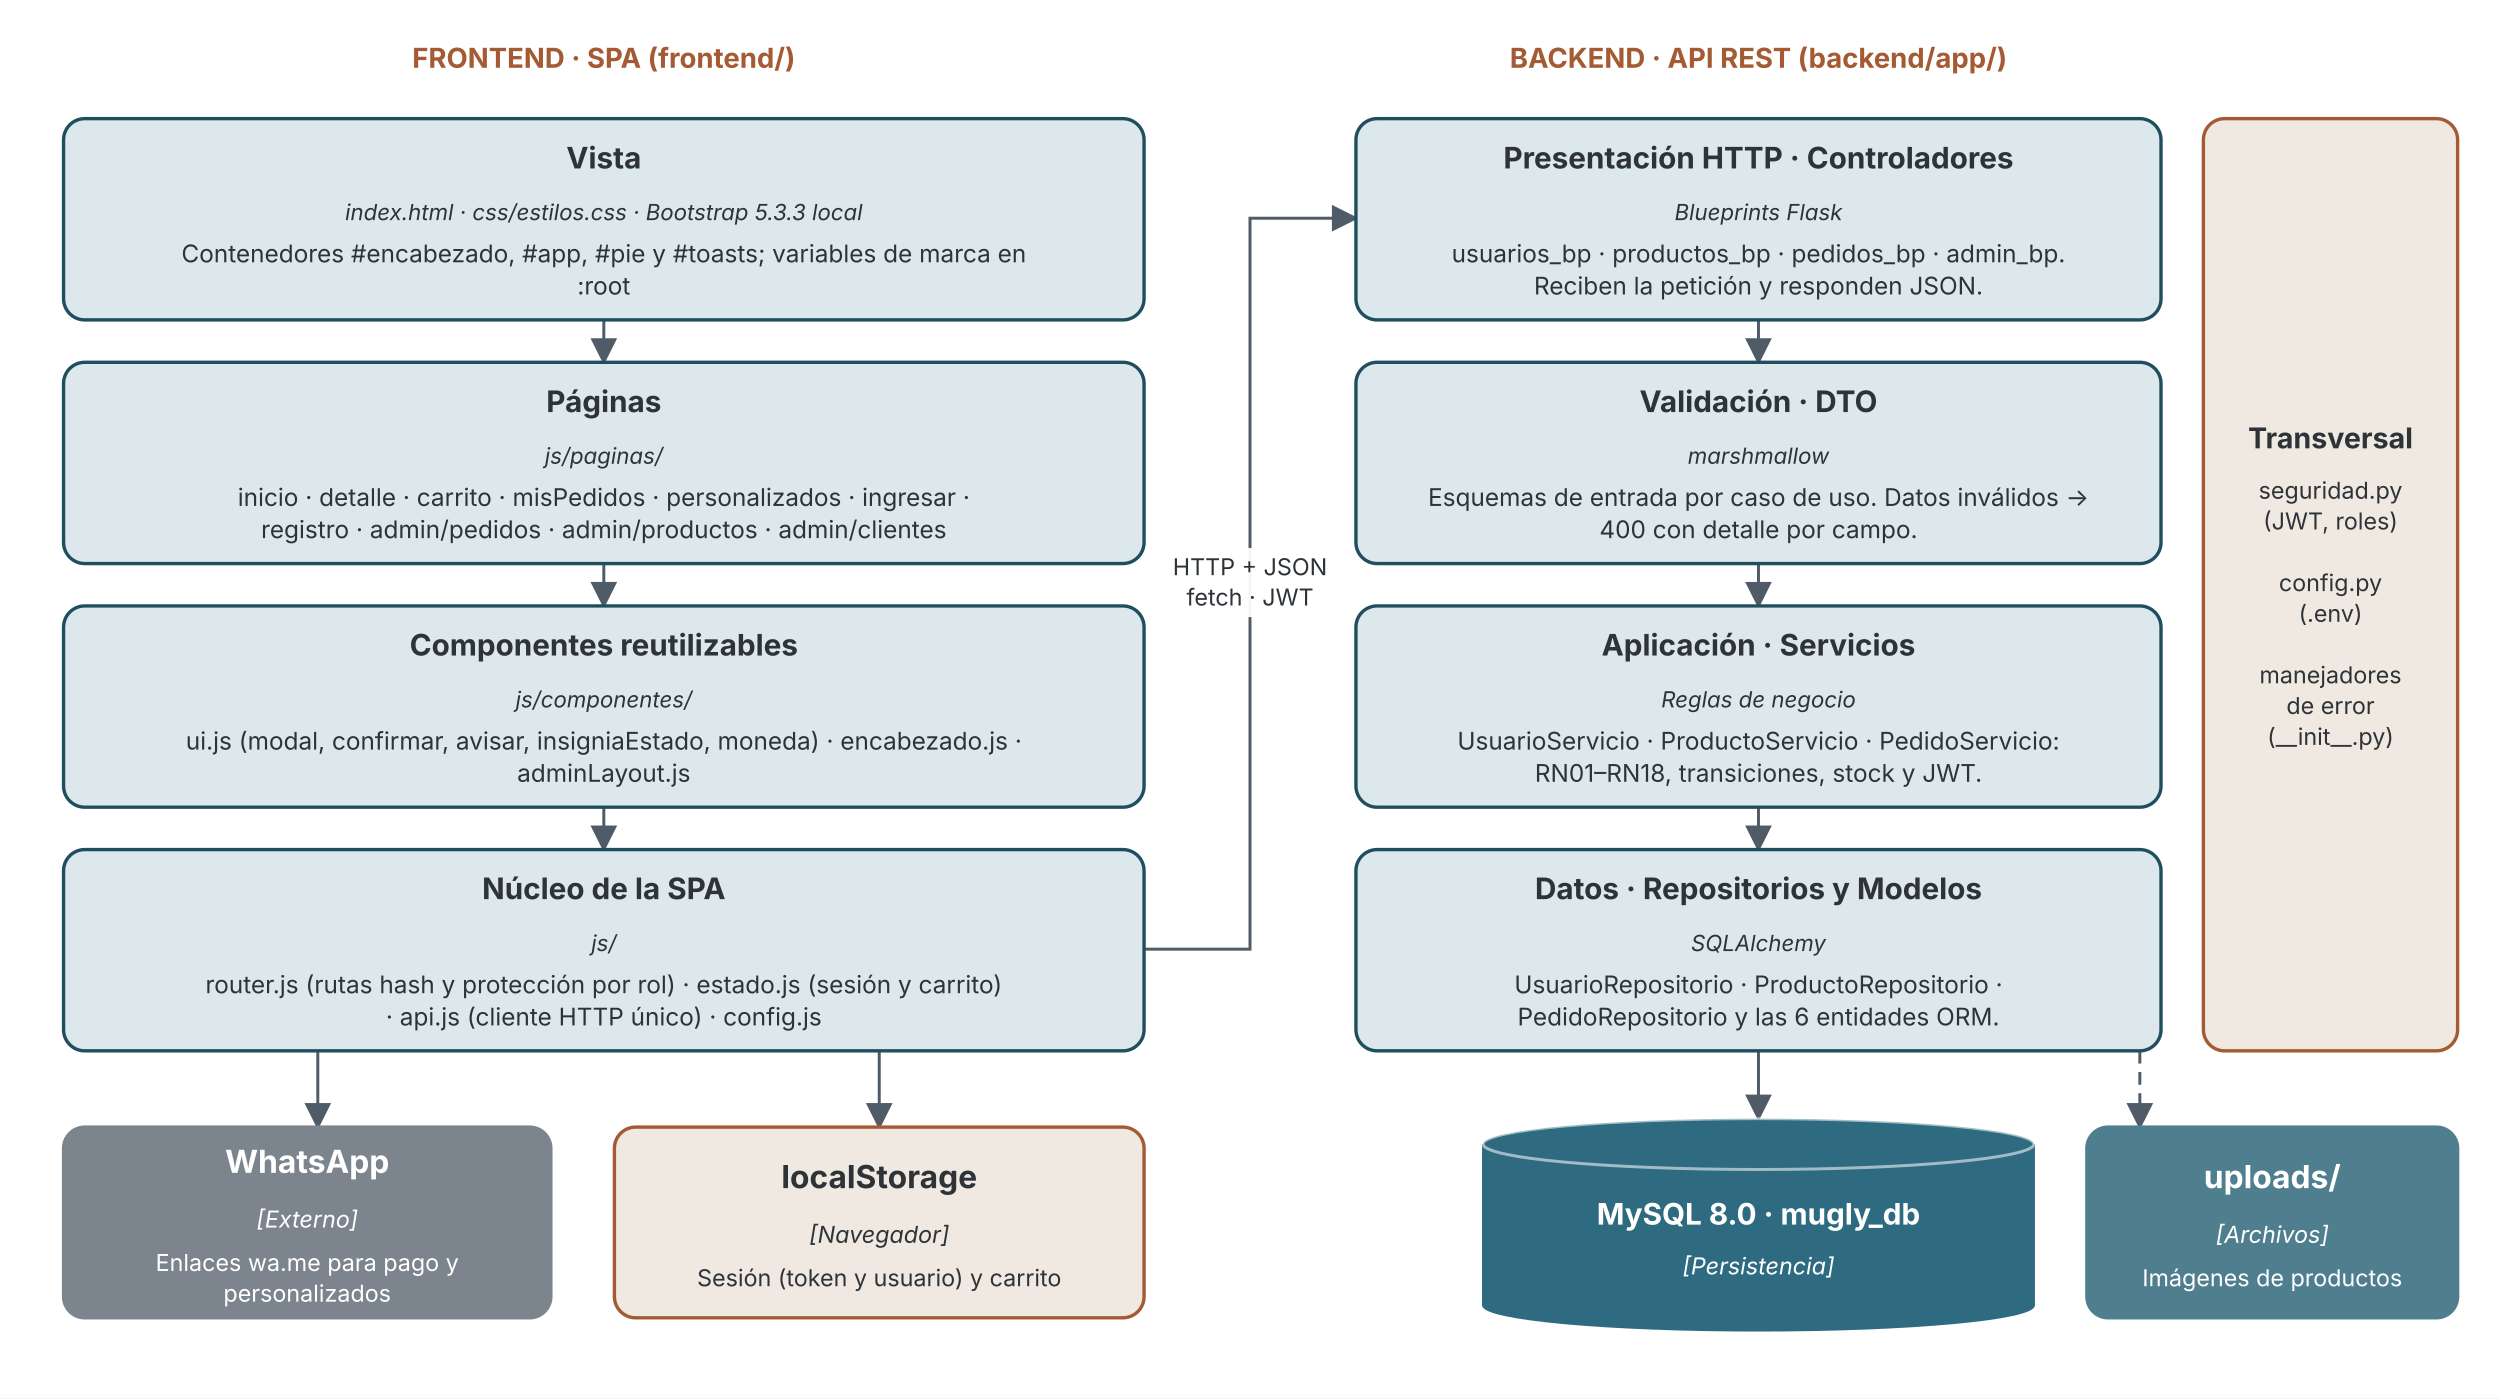
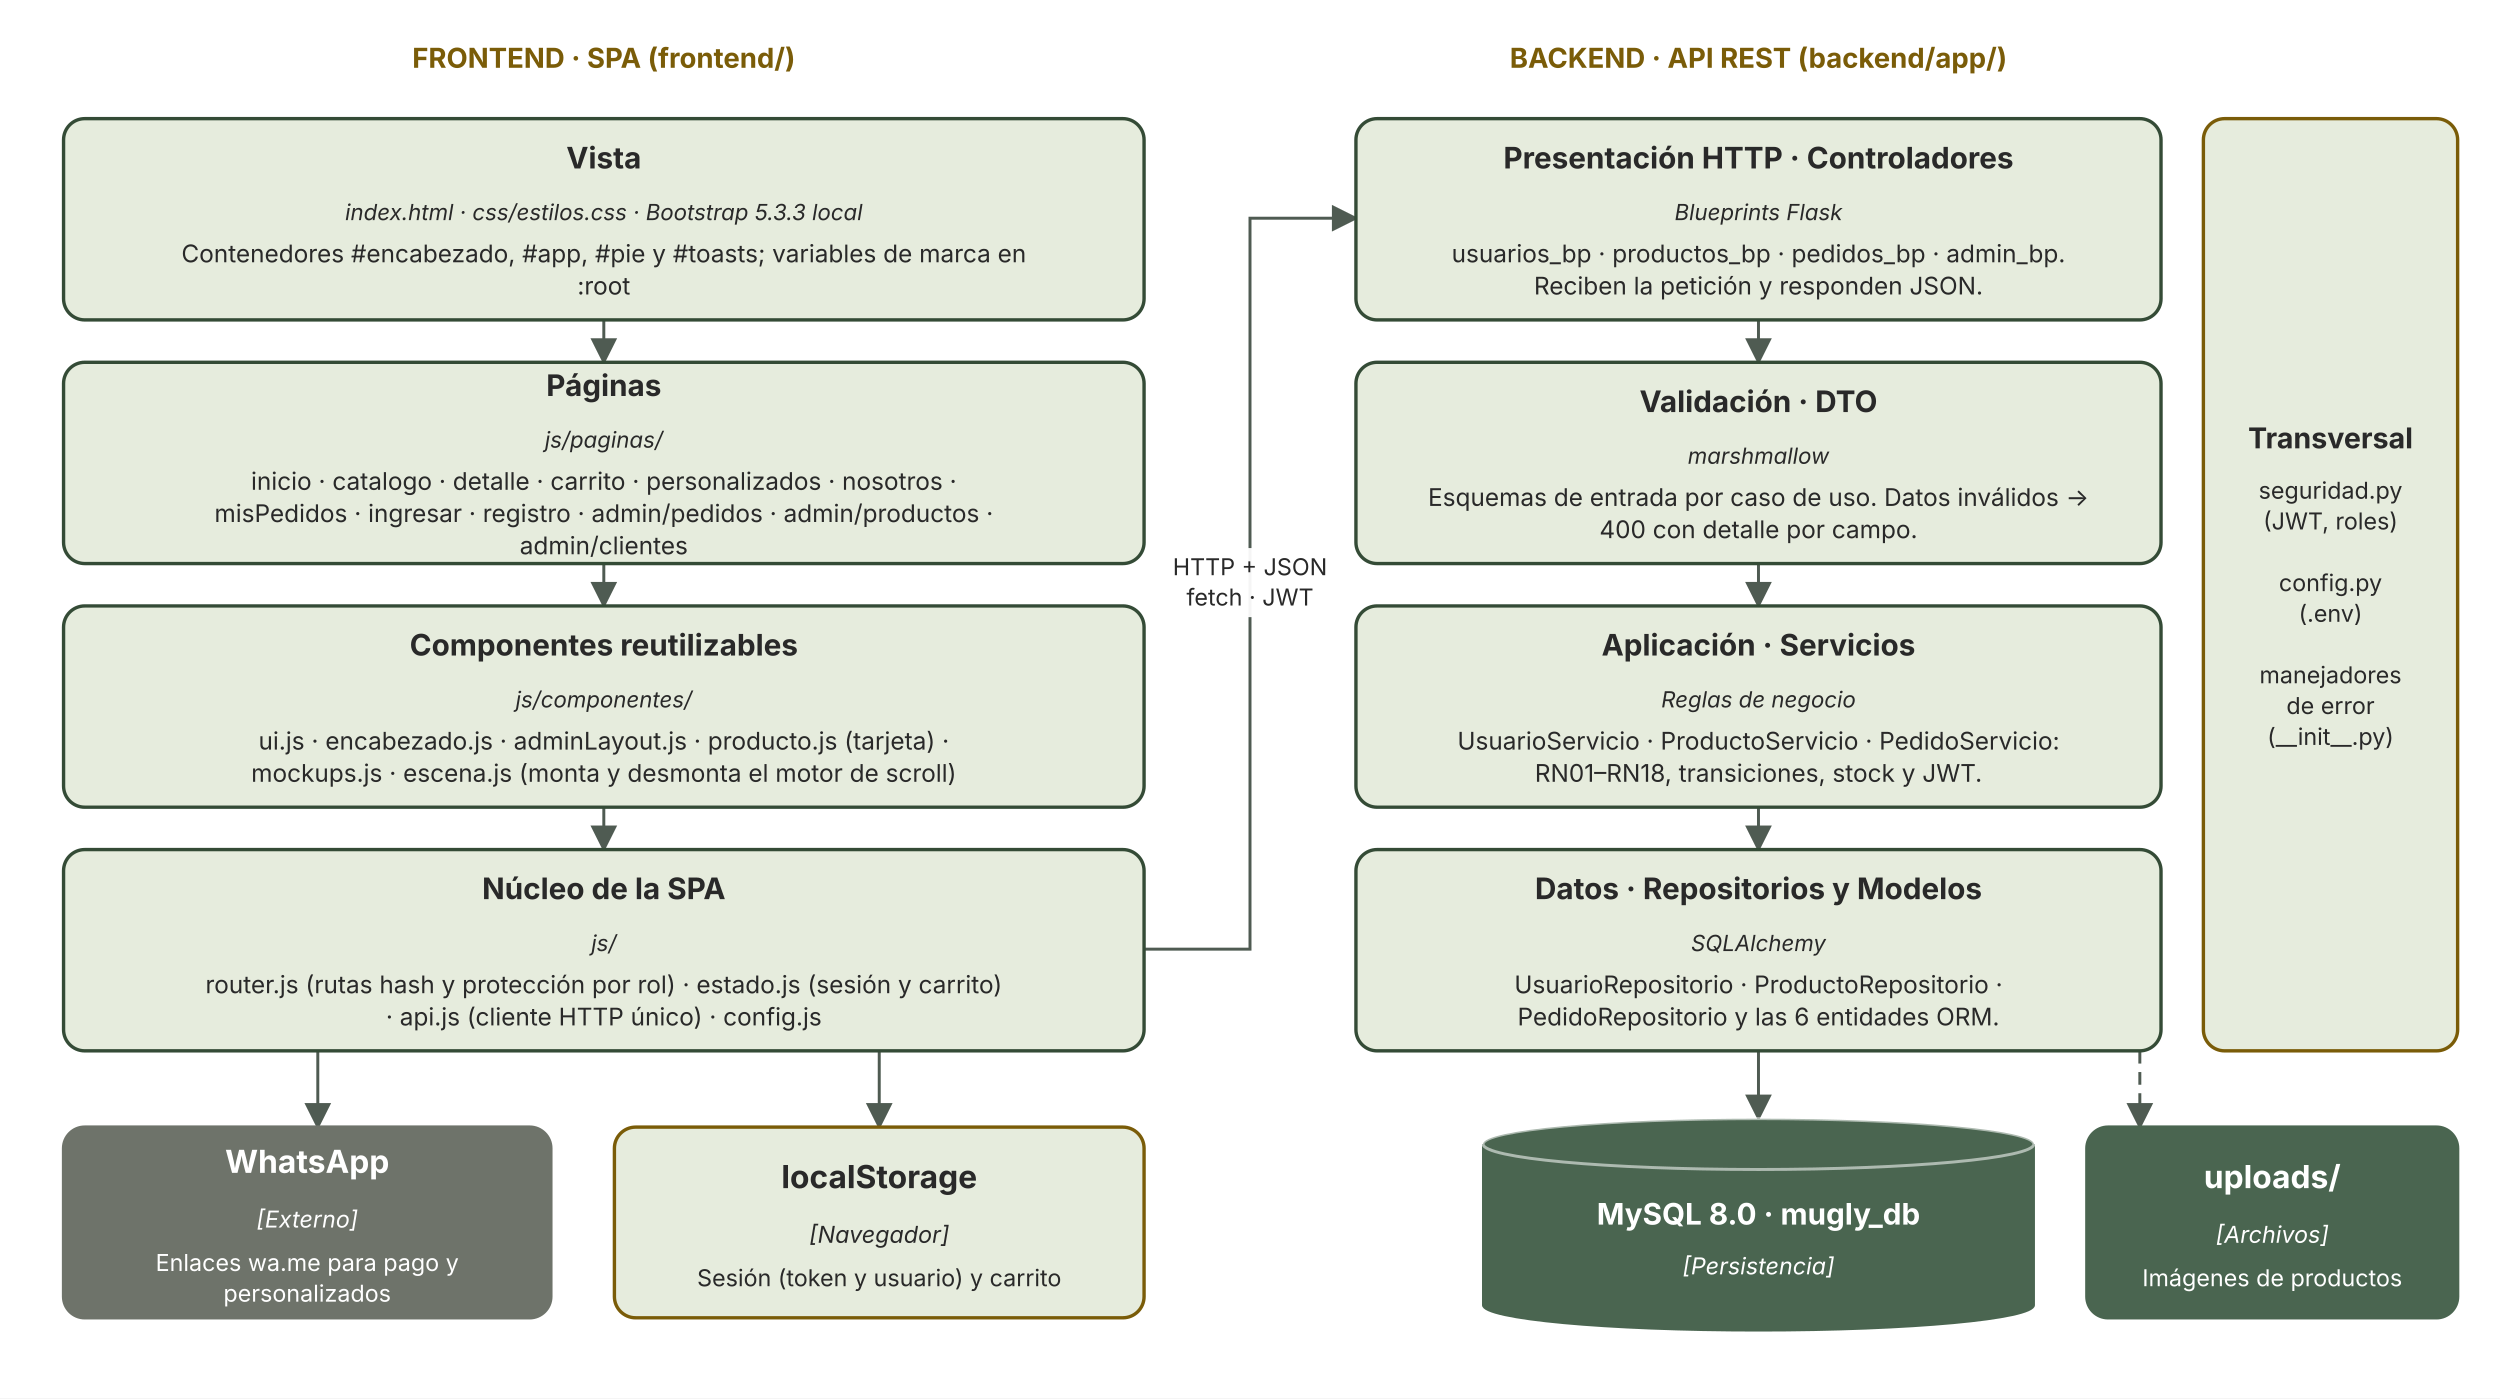
<svg xmlns="http://www.w3.org/2000/svg" viewBox="0 0 1180 660" role="img" aria-label="Arquitectura lógica de MUGLY por capas" font-family="Inter, 'Segoe UI', Roboto, Arial, sans-serif">
  <defs>
    <marker id="arquitectura_logica-flecha" viewBox="0 0 10 10" refX="9" refY="5" markerWidth="9" markerHeight="9" orient="auto-start-reverse">
-       <path d="M0,0 L10,5 L0,10 z" fill="#4F5B66" />
+       <path d="M0,0 L10,5 L0,10 z" fill="#4F5B52" />
    </marker>
    <marker id="arquitectura_logica-abierta" viewBox="0 0 10 10" refX="9" refY="5" markerWidth="10" markerHeight="10" orient="auto-start-reverse">
-       <path d="M0,0 L10,5 L0,10" fill="none" stroke="#4F5B66" stroke-width="1.3" />
+       <path d="M0,0 L10,5 L0,10" fill="none" stroke="#4F5B52" stroke-width="1.3" />
    </marker>
    <marker id="arquitectura_logica-rombo" viewBox="0 0 16 10" refX="1" refY="5" markerWidth="16" markerHeight="10" orient="auto-start-reverse">
-       <path d="M1,5 L8,1 L15,5 L8,9 z" fill="#4F5B66" />
+       <path d="M1,5 L8,1 L15,5 L8,9 z" fill="#4F5B52" />
    </marker>
  </defs>
  <rect width="1180" height="660" fill="#FFFFFF" />
-   <path d="M285,151 L285,171" fill="none" stroke="#4F5B66" stroke-width="1.4" marker-end="url(#arquitectura_logica-flecha)" />
-   <path d="M830,151 L830,171" fill="none" stroke="#4F5B66" stroke-width="1.4" marker-end="url(#arquitectura_logica-flecha)" />
-   <path d="M285,266 L285,286" fill="none" stroke="#4F5B66" stroke-width="1.4" marker-end="url(#arquitectura_logica-flecha)" />
-   <path d="M830,266 L830,286" fill="none" stroke="#4F5B66" stroke-width="1.4" marker-end="url(#arquitectura_logica-flecha)" />
-   <path d="M285,381 L285,401" fill="none" stroke="#4F5B66" stroke-width="1.4" marker-end="url(#arquitectura_logica-flecha)" />
-   <path d="M830,381 L830,401" fill="none" stroke="#4F5B66" stroke-width="1.4" marker-end="url(#arquitectura_logica-flecha)" />
-   <path d="M540,448 L590,448 L590,103 L640,103" fill="none" stroke="#4F5B66" stroke-width="1.4" marker-end="url(#arquitectura_logica-flecha)" />
-   <path d="M830,496 L830,528" fill="none" stroke="#4F5B66" stroke-width="1.4" marker-end="url(#arquitectura_logica-flecha)" />
-   <path d="M150,496 L150,532" fill="none" stroke="#4F5B66" stroke-width="1.4" marker-end="url(#arquitectura_logica-flecha)" />
-   <path d="M415,496 L415,532" fill="none" stroke="#4F5B66" stroke-width="1.4" marker-end="url(#arquitectura_logica-flecha)" />
-   <path d="M1010,496 L1010,532" fill="none" stroke="#4F5B66" stroke-width="1.4" stroke-dasharray="6 4" marker-end="url(#arquitectura_logica-flecha)" />
-   <rect x="30" y="56" width="510" height="95" rx="10" fill="#DCE8EC" stroke="#1F4E5F" stroke-width="1.6" />
-   <rect x="640" y="56" width="380" height="95" rx="10" fill="#DCE8EC" stroke="#1F4E5F" stroke-width="1.6" />
-   <rect x="30" y="171" width="510" height="95" rx="10" fill="#DCE8EC" stroke="#1F4E5F" stroke-width="1.6" />
-   <rect x="640" y="171" width="380" height="95" rx="10" fill="#DCE8EC" stroke="#1F4E5F" stroke-width="1.6" />
-   <rect x="30" y="286" width="510" height="95" rx="10" fill="#DCE8EC" stroke="#1F4E5F" stroke-width="1.6" />
-   <rect x="640" y="286" width="380" height="95" rx="10" fill="#DCE8EC" stroke="#1F4E5F" stroke-width="1.6" />
-   <rect x="30" y="401" width="510" height="95" rx="10" fill="#DCE8EC" stroke="#1F4E5F" stroke-width="1.6" />
-   <rect x="640" y="401" width="380" height="95" rx="10" fill="#DCE8EC" stroke="#1F4E5F" stroke-width="1.6" />
-   <rect x="1040" y="56" width="120" height="440" rx="10" fill="#EFE9E1" stroke="#A45A33" stroke-width="1.6" />
-   <path d="M700,540 a130.0,12 0 0,0 260,0 v76 a130.0,12 0 0,1 -260,0 z" fill="#2F6B80" stroke="#2F6B80" />
-   <ellipse cx="830.0" cy="540" rx="130.0" ry="12" fill="#2F6B80" stroke="#FFFFFF" stroke-opacity=".55" stroke-width="1.4" />
-   <rect x="30" y="532" width="230" height="90" rx="10" fill="#7C858D" stroke="#7C858D" stroke-width="1.6" />
-   <rect x="290" y="532" width="250" height="90" rx="10" fill="#EFE9E1" stroke="#A45A33" stroke-width="1.6" />
-   <rect x="985" y="532" width="175" height="90" rx="10" fill="#4F7F8F" stroke="#4F7F8F" stroke-width="1.6" />
-   <text x="285.0" y="32.0" font-family="Inter, 'Segoe UI', Roboto, Arial, sans-serif" font-size="13" font-weight="700" fill="#A45A33" text-anchor="middle">FRONTEND · SPA (frontend/)</text>
-   <text x="830.0" y="32.0" font-family="Inter, 'Segoe UI', Roboto, Arial, sans-serif" font-size="13" font-weight="700" fill="#A45A33" text-anchor="middle">BACKEND · API REST (backend/app/)</text>
-   <text x="285.0" y="79.5" font-family="Inter, 'Segoe UI', Roboto, Arial, sans-serif" font-size="14" font-weight="700" fill="#2E3338" text-anchor="middle">Vista</text>
-   <text x="285.0" y="103.9" font-family="Inter, 'Segoe UI', Roboto, Arial, sans-serif" font-size="10.5" font-weight="400" fill="#2E3338" text-anchor="middle" font-style="italic">index.html · css/estilos.css · Bootstrap 5.3.3 local</text>
-   <text x="285.0" y="123.8" font-family="Inter, 'Segoe UI', Roboto, Arial, sans-serif" font-size="11.5" font-weight="400" fill="#2E3338" text-anchor="middle">Contenedores #encabezado, #app, #pie y #toasts; variables de marca en</text>
-   <text x="285.0" y="139.0" font-family="Inter, 'Segoe UI', Roboto, Arial, sans-serif" font-size="11.5" font-weight="400" fill="#2E3338" text-anchor="middle">:root</text>
-   <text x="830.0" y="79.5" font-family="Inter, 'Segoe UI', Roboto, Arial, sans-serif" font-size="14" font-weight="700" fill="#2E3338" text-anchor="middle">Presentación HTTP · Controladores</text>
-   <text x="830.0" y="103.9" font-family="Inter, 'Segoe UI', Roboto, Arial, sans-serif" font-size="10.5" font-weight="400" fill="#2E3338" text-anchor="middle" font-style="italic">Blueprints Flask</text>
-   <text x="830.0" y="123.8" font-family="Inter, 'Segoe UI', Roboto, Arial, sans-serif" font-size="11.5" font-weight="400" fill="#2E3338" text-anchor="middle">usuarios_bp · productos_bp · pedidos_bp · admin_bp.</text>
-   <text x="830.0" y="139.0" font-family="Inter, 'Segoe UI', Roboto, Arial, sans-serif" font-size="11.5" font-weight="400" fill="#2E3338" text-anchor="middle">Reciben la petición y responden JSON.</text>
-   <text x="285.0" y="194.5" font-family="Inter, 'Segoe UI', Roboto, Arial, sans-serif" font-size="14" font-weight="700" fill="#2E3338" text-anchor="middle">Páginas</text>
-   <text x="285.0" y="218.9" font-family="Inter, 'Segoe UI', Roboto, Arial, sans-serif" font-size="10.5" font-weight="400" fill="#2E3338" text-anchor="middle" font-style="italic">js/paginas/</text>
-   <text x="285.0" y="238.8" font-family="Inter, 'Segoe UI', Roboto, Arial, sans-serif" font-size="11.5" font-weight="400" fill="#2E3338" text-anchor="middle">inicio · detalle · carrito · misPedidos · personalizados · ingresar ·</text>
-   <text x="285.0" y="254.0" font-family="Inter, 'Segoe UI', Roboto, Arial, sans-serif" font-size="11.5" font-weight="400" fill="#2E3338" text-anchor="middle">registro · admin/pedidos · admin/productos · admin/clientes</text>
-   <text x="830.0" y="194.5" font-family="Inter, 'Segoe UI', Roboto, Arial, sans-serif" font-size="14" font-weight="700" fill="#2E3338" text-anchor="middle">Validación · DTO</text>
-   <text x="830.0" y="218.9" font-family="Inter, 'Segoe UI', Roboto, Arial, sans-serif" font-size="10.5" font-weight="400" fill="#2E3338" text-anchor="middle" font-style="italic">marshmallow</text>
-   <text x="830.0" y="238.8" font-family="Inter, 'Segoe UI', Roboto, Arial, sans-serif" font-size="11.5" font-weight="400" fill="#2E3338" text-anchor="middle">Esquemas de entrada por caso de uso. Datos inválidos →</text>
-   <text x="830.0" y="254.0" font-family="Inter, 'Segoe UI', Roboto, Arial, sans-serif" font-size="11.5" font-weight="400" fill="#2E3338" text-anchor="middle">400 con detalle por campo.</text>
-   <text x="285.0" y="309.4" font-family="Inter, 'Segoe UI', Roboto, Arial, sans-serif" font-size="14" font-weight="700" fill="#2E3338" text-anchor="middle">Componentes reutilizables</text>
-   <text x="285.0" y="333.9" font-family="Inter, 'Segoe UI', Roboto, Arial, sans-serif" font-size="10.5" font-weight="400" fill="#2E3338" text-anchor="middle" font-style="italic">js/componentes/</text>
-   <text x="285.0" y="353.8" font-family="Inter, 'Segoe UI', Roboto, Arial, sans-serif" font-size="11.5" font-weight="400" fill="#2E3338" text-anchor="middle">ui.js (modal, confirmar, avisar, insigniaEstado, moneda) · encabezado.js ·</text>
-   <text x="285.0" y="369.0" font-family="Inter, 'Segoe UI', Roboto, Arial, sans-serif" font-size="11.5" font-weight="400" fill="#2E3338" text-anchor="middle">adminLayout.js</text>
-   <text x="830.0" y="309.4" font-family="Inter, 'Segoe UI', Roboto, Arial, sans-serif" font-size="14" font-weight="700" fill="#2E3338" text-anchor="middle">Aplicación · Servicios</text>
-   <text x="830.0" y="333.9" font-family="Inter, 'Segoe UI', Roboto, Arial, sans-serif" font-size="10.5" font-weight="400" fill="#2E3338" text-anchor="middle" font-style="italic">Reglas de negocio</text>
-   <text x="830.0" y="353.8" font-family="Inter, 'Segoe UI', Roboto, Arial, sans-serif" font-size="11.5" font-weight="400" fill="#2E3338" text-anchor="middle">UsuarioServicio · ProductoServicio · PedidoServicio:</text>
-   <text x="830.0" y="369.0" font-family="Inter, 'Segoe UI', Roboto, Arial, sans-serif" font-size="11.5" font-weight="400" fill="#2E3338" text-anchor="middle">RN01–RN18, transiciones, stock y JWT.</text>
-   <text x="285.0" y="424.4" font-family="Inter, 'Segoe UI', Roboto, Arial, sans-serif" font-size="14" font-weight="700" fill="#2E3338" text-anchor="middle">Núcleo de la SPA</text>
-   <text x="285.0" y="448.9" font-family="Inter, 'Segoe UI', Roboto, Arial, sans-serif" font-size="10.5" font-weight="400" fill="#2E3338" text-anchor="middle" font-style="italic">js/</text>
-   <text x="285.0" y="468.8" font-family="Inter, 'Segoe UI', Roboto, Arial, sans-serif" font-size="11.5" font-weight="400" fill="#2E3338" text-anchor="middle">router.js (rutas hash y protección por rol) · estado.js (sesión y carrito)</text>
-   <text x="285.0" y="484.0" font-family="Inter, 'Segoe UI', Roboto, Arial, sans-serif" font-size="11.5" font-weight="400" fill="#2E3338" text-anchor="middle">· api.js (cliente HTTP único) · config.js</text>
-   <text x="830.0" y="424.4" font-family="Inter, 'Segoe UI', Roboto, Arial, sans-serif" font-size="14" font-weight="700" fill="#2E3338" text-anchor="middle">Datos · Repositorios y Modelos</text>
-   <text x="830.0" y="448.9" font-family="Inter, 'Segoe UI', Roboto, Arial, sans-serif" font-size="10.5" font-weight="400" fill="#2E3338" text-anchor="middle" font-style="italic">SQLAlchemy</text>
-   <text x="830.0" y="468.8" font-family="Inter, 'Segoe UI', Roboto, Arial, sans-serif" font-size="11.5" font-weight="400" fill="#2E3338" text-anchor="middle">UsuarioRepositorio · ProductoRepositorio ·</text>
-   <text x="830.0" y="484.0" font-family="Inter, 'Segoe UI', Roboto, Arial, sans-serif" font-size="11.5" font-weight="400" fill="#2E3338" text-anchor="middle">PedidoRepositorio y las 6 entidades ORM.</text>
-   <text x="1100.0" y="211.6" font-family="Inter, 'Segoe UI', Roboto, Arial, sans-serif" font-size="13.5" font-weight="700" fill="#2E3338" text-anchor="middle">Transversal</text>
-   <text x="1100.0" y="235.4" font-family="Inter, 'Segoe UI', Roboto, Arial, sans-serif" font-size="11" font-weight="400" fill="#2E3338" text-anchor="middle">seguridad.py</text>
-   <text x="1100.0" y="249.9" font-family="Inter, 'Segoe UI', Roboto, Arial, sans-serif" font-size="11" font-weight="400" fill="#2E3338" text-anchor="middle">(JWT, roles)</text>
-   <text x="1100.0" y="264.4" font-family="Inter, 'Segoe UI', Roboto, Arial, sans-serif" font-size="11" font-weight="400" fill="#2E3338" text-anchor="middle" />
-   <text x="1100.0" y="279.0" font-family="Inter, 'Segoe UI', Roboto, Arial, sans-serif" font-size="11" font-weight="400" fill="#2E3338" text-anchor="middle">config.py</text>
-   <text x="1100.0" y="293.5" font-family="Inter, 'Segoe UI', Roboto, Arial, sans-serif" font-size="11" font-weight="400" fill="#2E3338" text-anchor="middle">(.env)</text>
-   <text x="1100.0" y="308.0" font-family="Inter, 'Segoe UI', Roboto, Arial, sans-serif" font-size="11" font-weight="400" fill="#2E3338" text-anchor="middle" />
-   <text x="1100.0" y="322.5" font-family="Inter, 'Segoe UI', Roboto, Arial, sans-serif" font-size="11" font-weight="400" fill="#2E3338" text-anchor="middle">manejadores</text>
-   <text x="1100.0" y="337.0" font-family="Inter, 'Segoe UI', Roboto, Arial, sans-serif" font-size="11" font-weight="400" fill="#2E3338" text-anchor="middle">de error</text>
-   <text x="1100.0" y="351.6" font-family="Inter, 'Segoe UI', Roboto, Arial, sans-serif" font-size="11" font-weight="400" fill="#2E3338" text-anchor="middle">(__init__.py)</text>
+   <path d="M285,151 L285,171" fill="none" stroke="#4F5B52" stroke-width="1.4" marker-end="url(#arquitectura_logica-flecha)" />
+   <path d="M830,151 L830,171" fill="none" stroke="#4F5B52" stroke-width="1.4" marker-end="url(#arquitectura_logica-flecha)" />
+   <path d="M285,266 L285,286" fill="none" stroke="#4F5B52" stroke-width="1.4" marker-end="url(#arquitectura_logica-flecha)" />
+   <path d="M830,266 L830,286" fill="none" stroke="#4F5B52" stroke-width="1.4" marker-end="url(#arquitectura_logica-flecha)" />
+   <path d="M285,381 L285,401" fill="none" stroke="#4F5B52" stroke-width="1.4" marker-end="url(#arquitectura_logica-flecha)" />
+   <path d="M830,381 L830,401" fill="none" stroke="#4F5B52" stroke-width="1.4" marker-end="url(#arquitectura_logica-flecha)" />
+   <path d="M540,448 L590,448 L590,103 L640,103" fill="none" stroke="#4F5B52" stroke-width="1.4" marker-end="url(#arquitectura_logica-flecha)" />
+   <path d="M830,496 L830,528" fill="none" stroke="#4F5B52" stroke-width="1.4" marker-end="url(#arquitectura_logica-flecha)" />
+   <path d="M150,496 L150,532" fill="none" stroke="#4F5B52" stroke-width="1.4" marker-end="url(#arquitectura_logica-flecha)" />
+   <path d="M415,496 L415,532" fill="none" stroke="#4F5B52" stroke-width="1.4" marker-end="url(#arquitectura_logica-flecha)" />
+   <path d="M1010,496 L1010,532" fill="none" stroke="#4F5B52" stroke-width="1.4" stroke-dasharray="6 4" marker-end="url(#arquitectura_logica-flecha)" />
+   <rect x="30" y="56" width="510" height="95" rx="10" fill="#E6ECDD" stroke="#344B36" stroke-width="1.6" />
+   <rect x="640" y="56" width="380" height="95" rx="10" fill="#E6ECDD" stroke="#344B36" stroke-width="1.6" />
+   <rect x="30" y="171" width="510" height="95" rx="10" fill="#E6ECDD" stroke="#344B36" stroke-width="1.6" />
+   <rect x="640" y="171" width="380" height="95" rx="10" fill="#E6ECDD" stroke="#344B36" stroke-width="1.6" />
+   <rect x="30" y="286" width="510" height="95" rx="10" fill="#E6ECDD" stroke="#344B36" stroke-width="1.6" />
+   <rect x="640" y="286" width="380" height="95" rx="10" fill="#E6ECDD" stroke="#344B36" stroke-width="1.6" />
+   <rect x="30" y="401" width="510" height="95" rx="10" fill="#E6ECDD" stroke="#344B36" stroke-width="1.6" />
+   <rect x="640" y="401" width="380" height="95" rx="10" fill="#E6ECDD" stroke="#344B36" stroke-width="1.6" />
+   <rect x="1040" y="56" width="120" height="440" rx="10" fill="#E6ECDD" stroke="#7A5C08" stroke-width="1.6" />
+   <path d="M700,540 a130.0,12 0 0,0 260,0 v76 a130.0,12 0 0,1 -260,0 z" fill="#4A6550" stroke="#4A6550" />
+   <ellipse cx="830.0" cy="540" rx="130.0" ry="12" fill="#4A6550" stroke="#FFFFFF" stroke-opacity=".55" stroke-width="1.4" />
+   <rect x="30" y="532" width="230" height="90" rx="10" fill="#6E736A" stroke="#6E736A" stroke-width="1.6" />
+   <rect x="290" y="532" width="250" height="90" rx="10" fill="#E6ECDD" stroke="#7A5C08" stroke-width="1.6" />
+   <rect x="985" y="532" width="175" height="90" rx="10" fill="#4A6550" stroke="#4A6550" stroke-width="1.6" />
+   <text x="285.0" y="32.0" font-family="Inter, 'Segoe UI', Roboto, Arial, sans-serif" font-size="13" font-weight="700" fill="#7A5C08" text-anchor="middle">FRONTEND · SPA (frontend/)</text>
+   <text x="830.0" y="32.0" font-family="Inter, 'Segoe UI', Roboto, Arial, sans-serif" font-size="13" font-weight="700" fill="#7A5C08" text-anchor="middle">BACKEND · API REST (backend/app/)</text>
+   <text x="285.0" y="79.5" font-family="Inter, 'Segoe UI', Roboto, Arial, sans-serif" font-size="14" font-weight="700" fill="#292929" text-anchor="middle">Vista</text>
+   <text x="285.0" y="103.9" font-family="Inter, 'Segoe UI', Roboto, Arial, sans-serif" font-size="10.5" font-weight="400" fill="#292929" text-anchor="middle" font-style="italic">index.html · css/estilos.css · Bootstrap 5.3.3 local</text>
+   <text x="285.0" y="123.8" font-family="Inter, 'Segoe UI', Roboto, Arial, sans-serif" font-size="11.5" font-weight="400" fill="#292929" text-anchor="middle">Contenedores #encabezado, #app, #pie y #toasts; variables de marca en</text>
+   <text x="285.0" y="139.0" font-family="Inter, 'Segoe UI', Roboto, Arial, sans-serif" font-size="11.5" font-weight="400" fill="#292929" text-anchor="middle">:root</text>
+   <text x="830.0" y="79.5" font-family="Inter, 'Segoe UI', Roboto, Arial, sans-serif" font-size="14" font-weight="700" fill="#292929" text-anchor="middle">Presentación HTTP · Controladores</text>
+   <text x="830.0" y="103.9" font-family="Inter, 'Segoe UI', Roboto, Arial, sans-serif" font-size="10.5" font-weight="400" fill="#292929" text-anchor="middle" font-style="italic">Blueprints Flask</text>
+   <text x="830.0" y="123.8" font-family="Inter, 'Segoe UI', Roboto, Arial, sans-serif" font-size="11.5" font-weight="400" fill="#292929" text-anchor="middle">usuarios_bp · productos_bp · pedidos_bp · admin_bp.</text>
+   <text x="830.0" y="139.0" font-family="Inter, 'Segoe UI', Roboto, Arial, sans-serif" font-size="11.5" font-weight="400" fill="#292929" text-anchor="middle">Reciben la petición y responden JSON.</text>
+   <text x="285.0" y="186.9" font-family="Inter, 'Segoe UI', Roboto, Arial, sans-serif" font-size="14" font-weight="700" fill="#292929" text-anchor="middle">Páginas</text>
+   <text x="285.0" y="211.3" font-family="Inter, 'Segoe UI', Roboto, Arial, sans-serif" font-size="10.5" font-weight="400" fill="#292929" text-anchor="middle" font-style="italic">js/paginas/</text>
+   <text x="285.0" y="231.2" font-family="Inter, 'Segoe UI', Roboto, Arial, sans-serif" font-size="11.5" font-weight="400" fill="#292929" text-anchor="middle">inicio · catalogo · detalle · carrito · personalizados · nosotros ·</text>
+   <text x="285.0" y="246.4" font-family="Inter, 'Segoe UI', Roboto, Arial, sans-serif" font-size="11.5" font-weight="400" fill="#292929" text-anchor="middle">misPedidos · ingresar · registro · admin/pedidos · admin/productos ·</text>
+   <text x="285.0" y="261.6" font-family="Inter, 'Segoe UI', Roboto, Arial, sans-serif" font-size="11.5" font-weight="400" fill="#292929" text-anchor="middle">admin/clientes</text>
+   <text x="830.0" y="194.5" font-family="Inter, 'Segoe UI', Roboto, Arial, sans-serif" font-size="14" font-weight="700" fill="#292929" text-anchor="middle">Validación · DTO</text>
+   <text x="830.0" y="218.9" font-family="Inter, 'Segoe UI', Roboto, Arial, sans-serif" font-size="10.5" font-weight="400" fill="#292929" text-anchor="middle" font-style="italic">marshmallow</text>
+   <text x="830.0" y="238.8" font-family="Inter, 'Segoe UI', Roboto, Arial, sans-serif" font-size="11.5" font-weight="400" fill="#292929" text-anchor="middle">Esquemas de entrada por caso de uso. Datos inválidos →</text>
+   <text x="830.0" y="254.0" font-family="Inter, 'Segoe UI', Roboto, Arial, sans-serif" font-size="11.5" font-weight="400" fill="#292929" text-anchor="middle">400 con detalle por campo.</text>
+   <text x="285.0" y="309.4" font-family="Inter, 'Segoe UI', Roboto, Arial, sans-serif" font-size="14" font-weight="700" fill="#292929" text-anchor="middle">Componentes reutilizables</text>
+   <text x="285.0" y="333.9" font-family="Inter, 'Segoe UI', Roboto, Arial, sans-serif" font-size="10.5" font-weight="400" fill="#292929" text-anchor="middle" font-style="italic">js/componentes/</text>
+   <text x="285.0" y="353.8" font-family="Inter, 'Segoe UI', Roboto, Arial, sans-serif" font-size="11.5" font-weight="400" fill="#292929" text-anchor="middle">ui.js · encabezado.js · adminLayout.js · producto.js (tarjeta) ·</text>
+   <text x="285.0" y="369.0" font-family="Inter, 'Segoe UI', Roboto, Arial, sans-serif" font-size="11.5" font-weight="400" fill="#292929" text-anchor="middle">mockups.js · escena.js (monta y desmonta el motor de scroll)</text>
+   <text x="830.0" y="309.4" font-family="Inter, 'Segoe UI', Roboto, Arial, sans-serif" font-size="14" font-weight="700" fill="#292929" text-anchor="middle">Aplicación · Servicios</text>
+   <text x="830.0" y="333.9" font-family="Inter, 'Segoe UI', Roboto, Arial, sans-serif" font-size="10.5" font-weight="400" fill="#292929" text-anchor="middle" font-style="italic">Reglas de negocio</text>
+   <text x="830.0" y="353.8" font-family="Inter, 'Segoe UI', Roboto, Arial, sans-serif" font-size="11.5" font-weight="400" fill="#292929" text-anchor="middle">UsuarioServicio · ProductoServicio · PedidoServicio:</text>
+   <text x="830.0" y="369.0" font-family="Inter, 'Segoe UI', Roboto, Arial, sans-serif" font-size="11.5" font-weight="400" fill="#292929" text-anchor="middle">RN01–RN18, transiciones, stock y JWT.</text>
+   <text x="285.0" y="424.4" font-family="Inter, 'Segoe UI', Roboto, Arial, sans-serif" font-size="14" font-weight="700" fill="#292929" text-anchor="middle">Núcleo de la SPA</text>
+   <text x="285.0" y="448.9" font-family="Inter, 'Segoe UI', Roboto, Arial, sans-serif" font-size="10.5" font-weight="400" fill="#292929" text-anchor="middle" font-style="italic">js/</text>
+   <text x="285.0" y="468.8" font-family="Inter, 'Segoe UI', Roboto, Arial, sans-serif" font-size="11.5" font-weight="400" fill="#292929" text-anchor="middle">router.js (rutas hash y protección por rol) · estado.js (sesión y carrito)</text>
+   <text x="285.0" y="484.0" font-family="Inter, 'Segoe UI', Roboto, Arial, sans-serif" font-size="11.5" font-weight="400" fill="#292929" text-anchor="middle">· api.js (cliente HTTP único) · config.js</text>
+   <text x="830.0" y="424.4" font-family="Inter, 'Segoe UI', Roboto, Arial, sans-serif" font-size="14" font-weight="700" fill="#292929" text-anchor="middle">Datos · Repositorios y Modelos</text>
+   <text x="830.0" y="448.9" font-family="Inter, 'Segoe UI', Roboto, Arial, sans-serif" font-size="10.5" font-weight="400" fill="#292929" text-anchor="middle" font-style="italic">SQLAlchemy</text>
+   <text x="830.0" y="468.8" font-family="Inter, 'Segoe UI', Roboto, Arial, sans-serif" font-size="11.5" font-weight="400" fill="#292929" text-anchor="middle">UsuarioRepositorio · ProductoRepositorio ·</text>
+   <text x="830.0" y="484.0" font-family="Inter, 'Segoe UI', Roboto, Arial, sans-serif" font-size="11.5" font-weight="400" fill="#292929" text-anchor="middle">PedidoRepositorio y las 6 entidades ORM.</text>
+   <text x="1100.0" y="211.6" font-family="Inter, 'Segoe UI', Roboto, Arial, sans-serif" font-size="13.5" font-weight="700" fill="#292929" text-anchor="middle">Transversal</text>
+   <text x="1100.0" y="235.4" font-family="Inter, 'Segoe UI', Roboto, Arial, sans-serif" font-size="11" font-weight="400" fill="#292929" text-anchor="middle">seguridad.py</text>
+   <text x="1100.0" y="249.9" font-family="Inter, 'Segoe UI', Roboto, Arial, sans-serif" font-size="11" font-weight="400" fill="#292929" text-anchor="middle">(JWT, roles)</text>
+   <text x="1100.0" y="264.4" font-family="Inter, 'Segoe UI', Roboto, Arial, sans-serif" font-size="11" font-weight="400" fill="#292929" text-anchor="middle" />
+   <text x="1100.0" y="279.0" font-family="Inter, 'Segoe UI', Roboto, Arial, sans-serif" font-size="11" font-weight="400" fill="#292929" text-anchor="middle">config.py</text>
+   <text x="1100.0" y="293.5" font-family="Inter, 'Segoe UI', Roboto, Arial, sans-serif" font-size="11" font-weight="400" fill="#292929" text-anchor="middle">(.env)</text>
+   <text x="1100.0" y="308.0" font-family="Inter, 'Segoe UI', Roboto, Arial, sans-serif" font-size="11" font-weight="400" fill="#292929" text-anchor="middle" />
+   <text x="1100.0" y="322.5" font-family="Inter, 'Segoe UI', Roboto, Arial, sans-serif" font-size="11" font-weight="400" fill="#292929" text-anchor="middle">manejadores</text>
+   <text x="1100.0" y="337.0" font-family="Inter, 'Segoe UI', Roboto, Arial, sans-serif" font-size="11" font-weight="400" fill="#292929" text-anchor="middle">de error</text>
+   <text x="1100.0" y="351.6" font-family="Inter, 'Segoe UI', Roboto, Arial, sans-serif" font-size="11" font-weight="400" fill="#292929" text-anchor="middle">(__init__.py)</text>
  <rect x="551.1" y="258.7" width="77.8" height="32.6" rx="4" fill="#FFFFFF" fill-opacity=".94" />
-   <text x="590.0" y="271.5" font-family="Inter, 'Segoe UI', Roboto, Arial, sans-serif" font-size="11" font-weight="400" fill="#2E3338" text-anchor="middle">HTTP + JSON</text>
-   <text x="590.0" y="285.8" font-family="Inter, 'Segoe UI', Roboto, Arial, sans-serif" font-size="11" font-weight="400" fill="#2E3338" text-anchor="middle">fetch · JWT</text>
+   <text x="590.0" y="271.5" font-family="Inter, 'Segoe UI', Roboto, Arial, sans-serif" font-size="11" font-weight="400" fill="#292929" text-anchor="middle">HTTP + JSON</text>
+   <text x="590.0" y="285.8" font-family="Inter, 'Segoe UI', Roboto, Arial, sans-serif" font-size="11" font-weight="400" fill="#292929" text-anchor="middle">fetch · JWT</text>
  <text x="830.0" y="578.0" font-family="Inter, 'Segoe UI', Roboto, Arial, sans-serif" font-size="14" font-weight="700" fill="#FFFFFF" text-anchor="middle">MySQL 8.0 · mugly_db</text>
  <text x="830.0" y="601.5" font-family="Inter, 'Segoe UI', Roboto, Arial, sans-serif" font-size="11" font-weight="400" fill="#FFFFFF" text-anchor="middle" font-style="italic">[Persistencia]</text>
  <text x="145.0" y="553.6" font-family="Inter, 'Segoe UI', Roboto, Arial, sans-serif" font-size="15" font-weight="700" fill="#FFFFFF" text-anchor="middle">WhatsApp</text>
  <text x="145.0" y="579.4" font-family="Inter, 'Segoe UI', Roboto, Arial, sans-serif" font-size="11" font-weight="400" fill="#FFFFFF" text-anchor="middle" font-style="italic">[Externo]</text>
  <text x="145.0" y="599.9" font-family="Inter, 'Segoe UI', Roboto, Arial, sans-serif" font-size="11" font-weight="400" fill="#FFFFFF" text-anchor="middle">Enlaces wa.me para pago y</text>
  <text x="145.0" y="614.4" font-family="Inter, 'Segoe UI', Roboto, Arial, sans-serif" font-size="11" font-weight="400" fill="#FFFFFF" text-anchor="middle">personalizados</text>
-   <text x="415.0" y="560.8" font-family="Inter, 'Segoe UI', Roboto, Arial, sans-serif" font-size="15" font-weight="700" fill="#2E3338" text-anchor="middle">localStorage</text>
-   <text x="415.0" y="586.6" font-family="Inter, 'Segoe UI', Roboto, Arial, sans-serif" font-size="11" font-weight="400" fill="#2E3338" text-anchor="middle" font-style="italic">[Navegador]</text>
-   <text x="415.0" y="607.1" font-family="Inter, 'Segoe UI', Roboto, Arial, sans-serif" font-size="11" font-weight="400" fill="#2E3338" text-anchor="middle">Sesión (token y usuario) y carrito</text>
+   <text x="415.0" y="560.8" font-family="Inter, 'Segoe UI', Roboto, Arial, sans-serif" font-size="15" font-weight="700" fill="#292929" text-anchor="middle">localStorage</text>
+   <text x="415.0" y="586.6" font-family="Inter, 'Segoe UI', Roboto, Arial, sans-serif" font-size="11" font-weight="400" fill="#292929" text-anchor="middle" font-style="italic">[Navegador]</text>
+   <text x="415.0" y="607.1" font-family="Inter, 'Segoe UI', Roboto, Arial, sans-serif" font-size="11" font-weight="400" fill="#292929" text-anchor="middle">Sesión (token y usuario) y carrito</text>
  <text x="1072.5" y="560.8" font-family="Inter, 'Segoe UI', Roboto, Arial, sans-serif" font-size="15" font-weight="700" fill="#FFFFFF" text-anchor="middle">uploads/</text>
  <text x="1072.5" y="586.6" font-family="Inter, 'Segoe UI', Roboto, Arial, sans-serif" font-size="11" font-weight="400" fill="#FFFFFF" text-anchor="middle" font-style="italic">[Archivos]</text>
  <text x="1072.5" y="607.1" font-family="Inter, 'Segoe UI', Roboto, Arial, sans-serif" font-size="11" font-weight="400" fill="#FFFFFF" text-anchor="middle">Imágenes de productos</text>
</svg>
